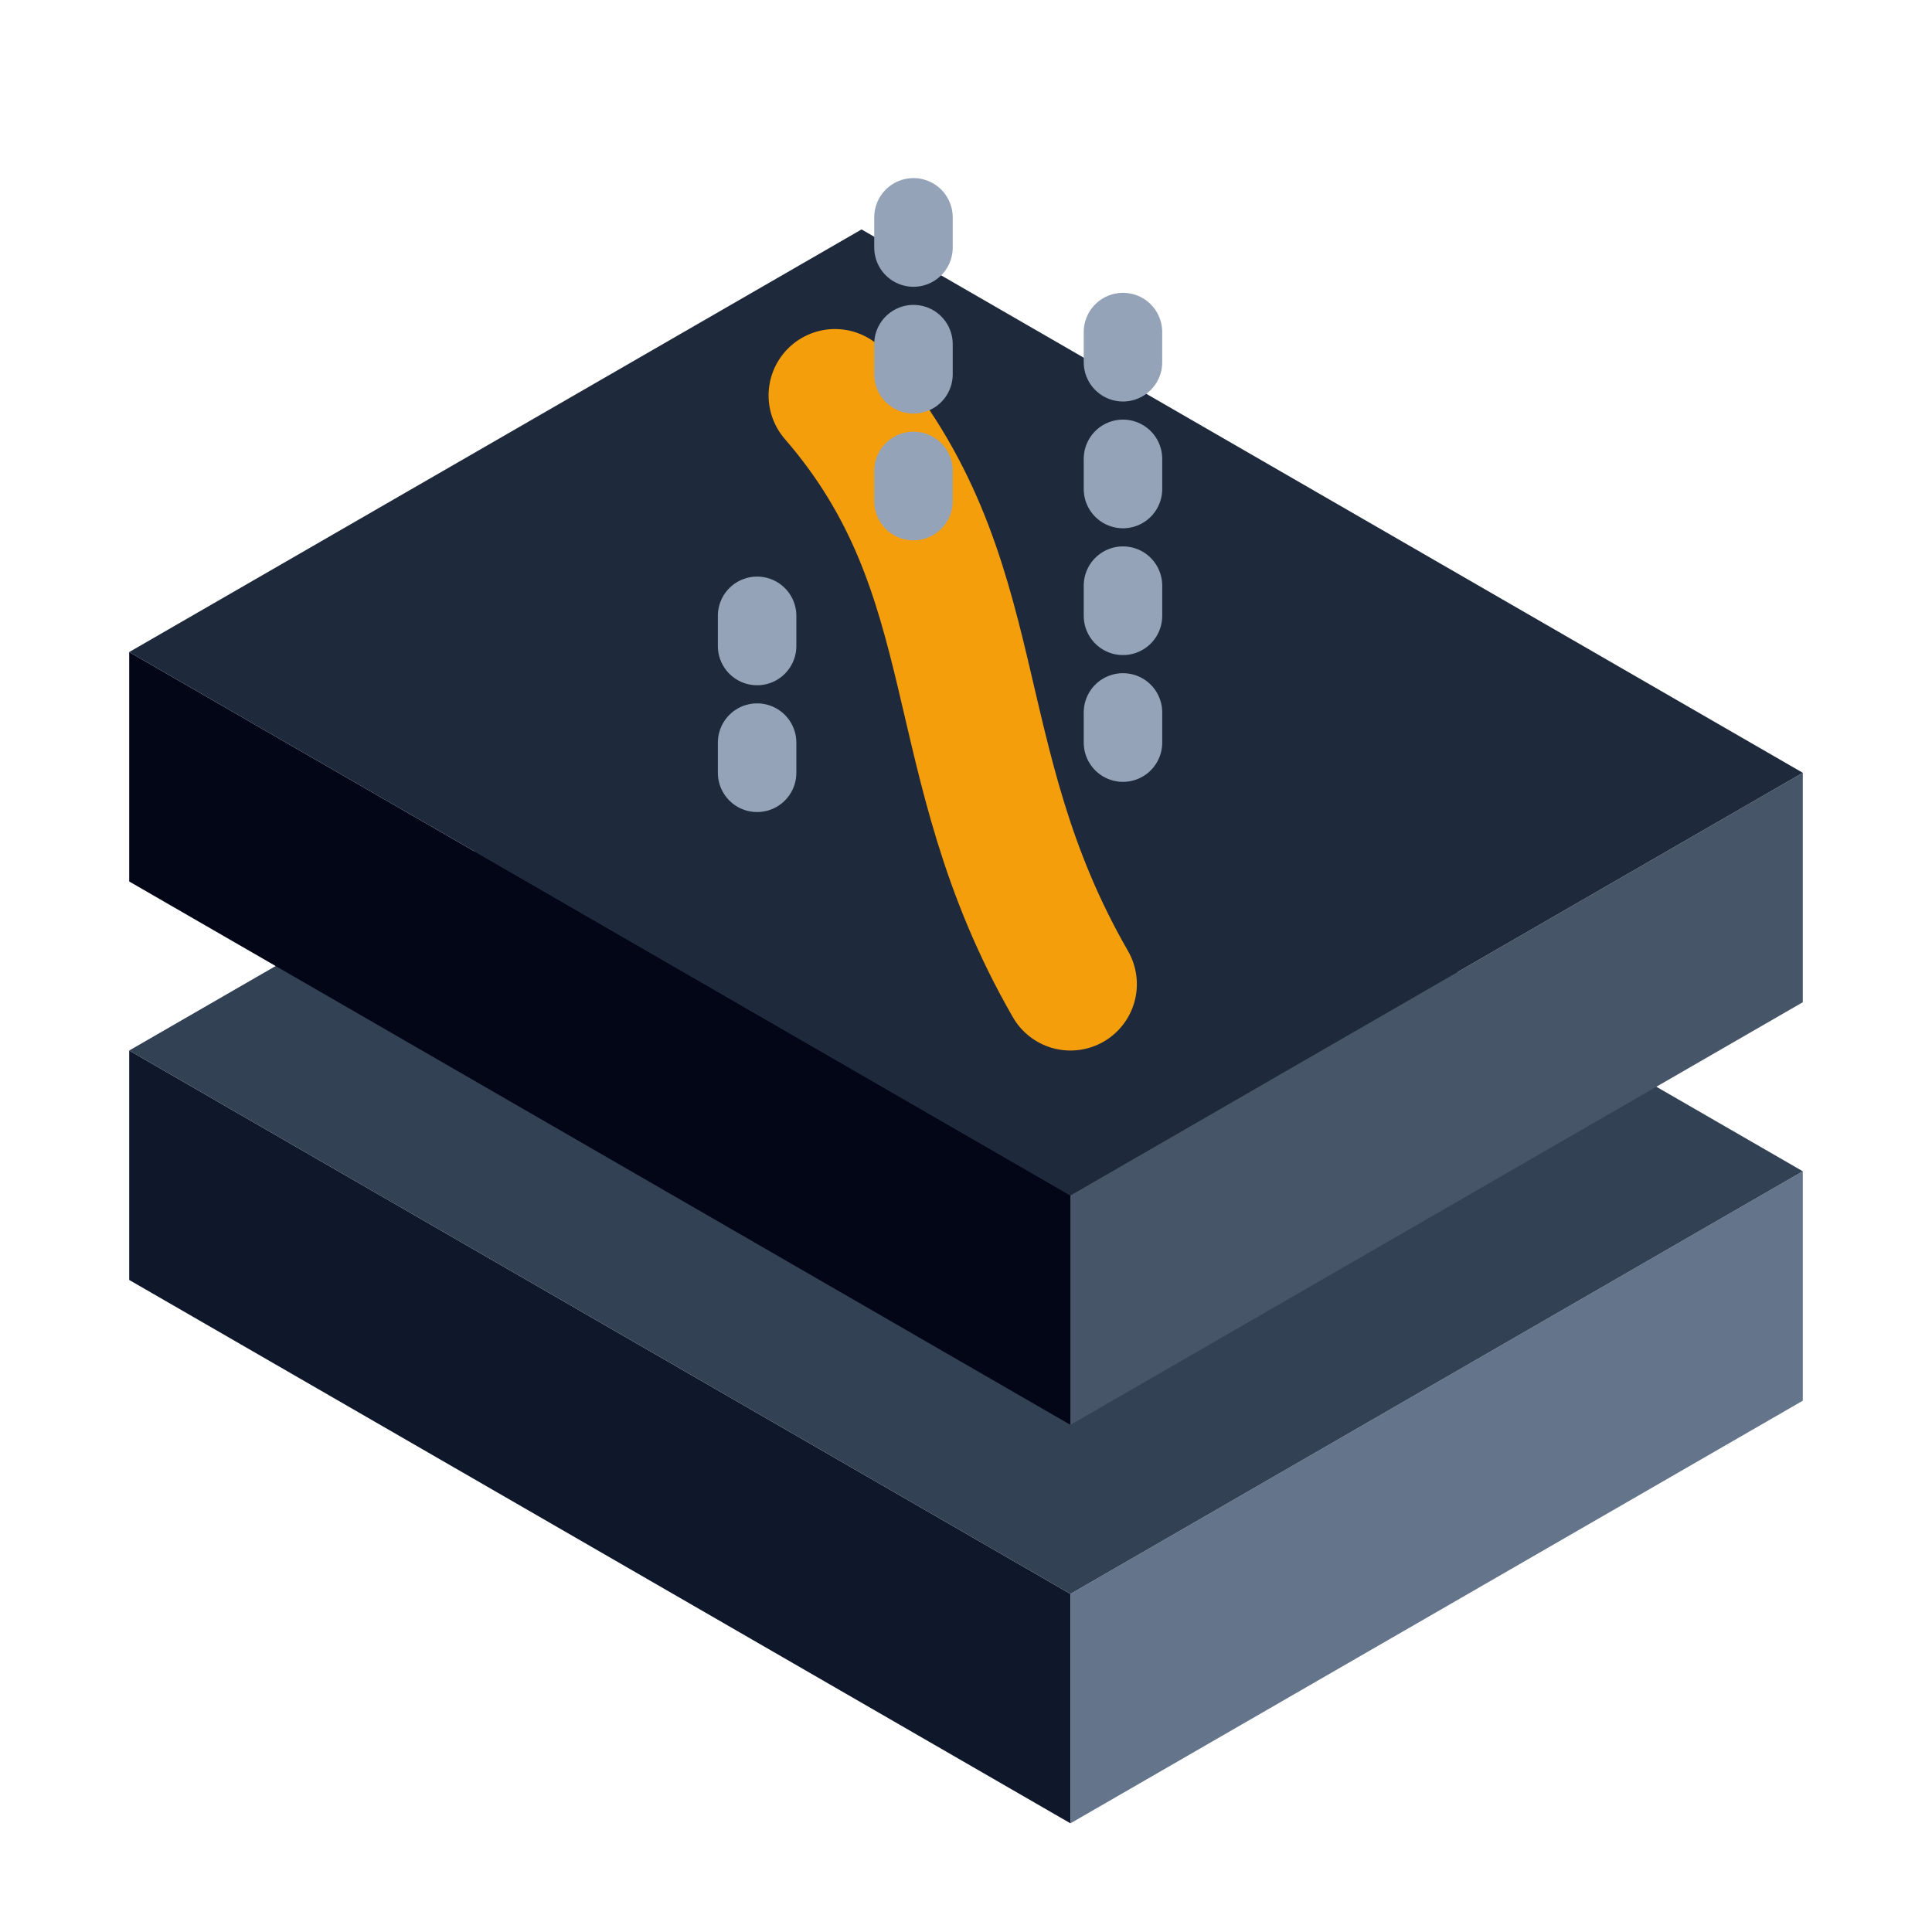
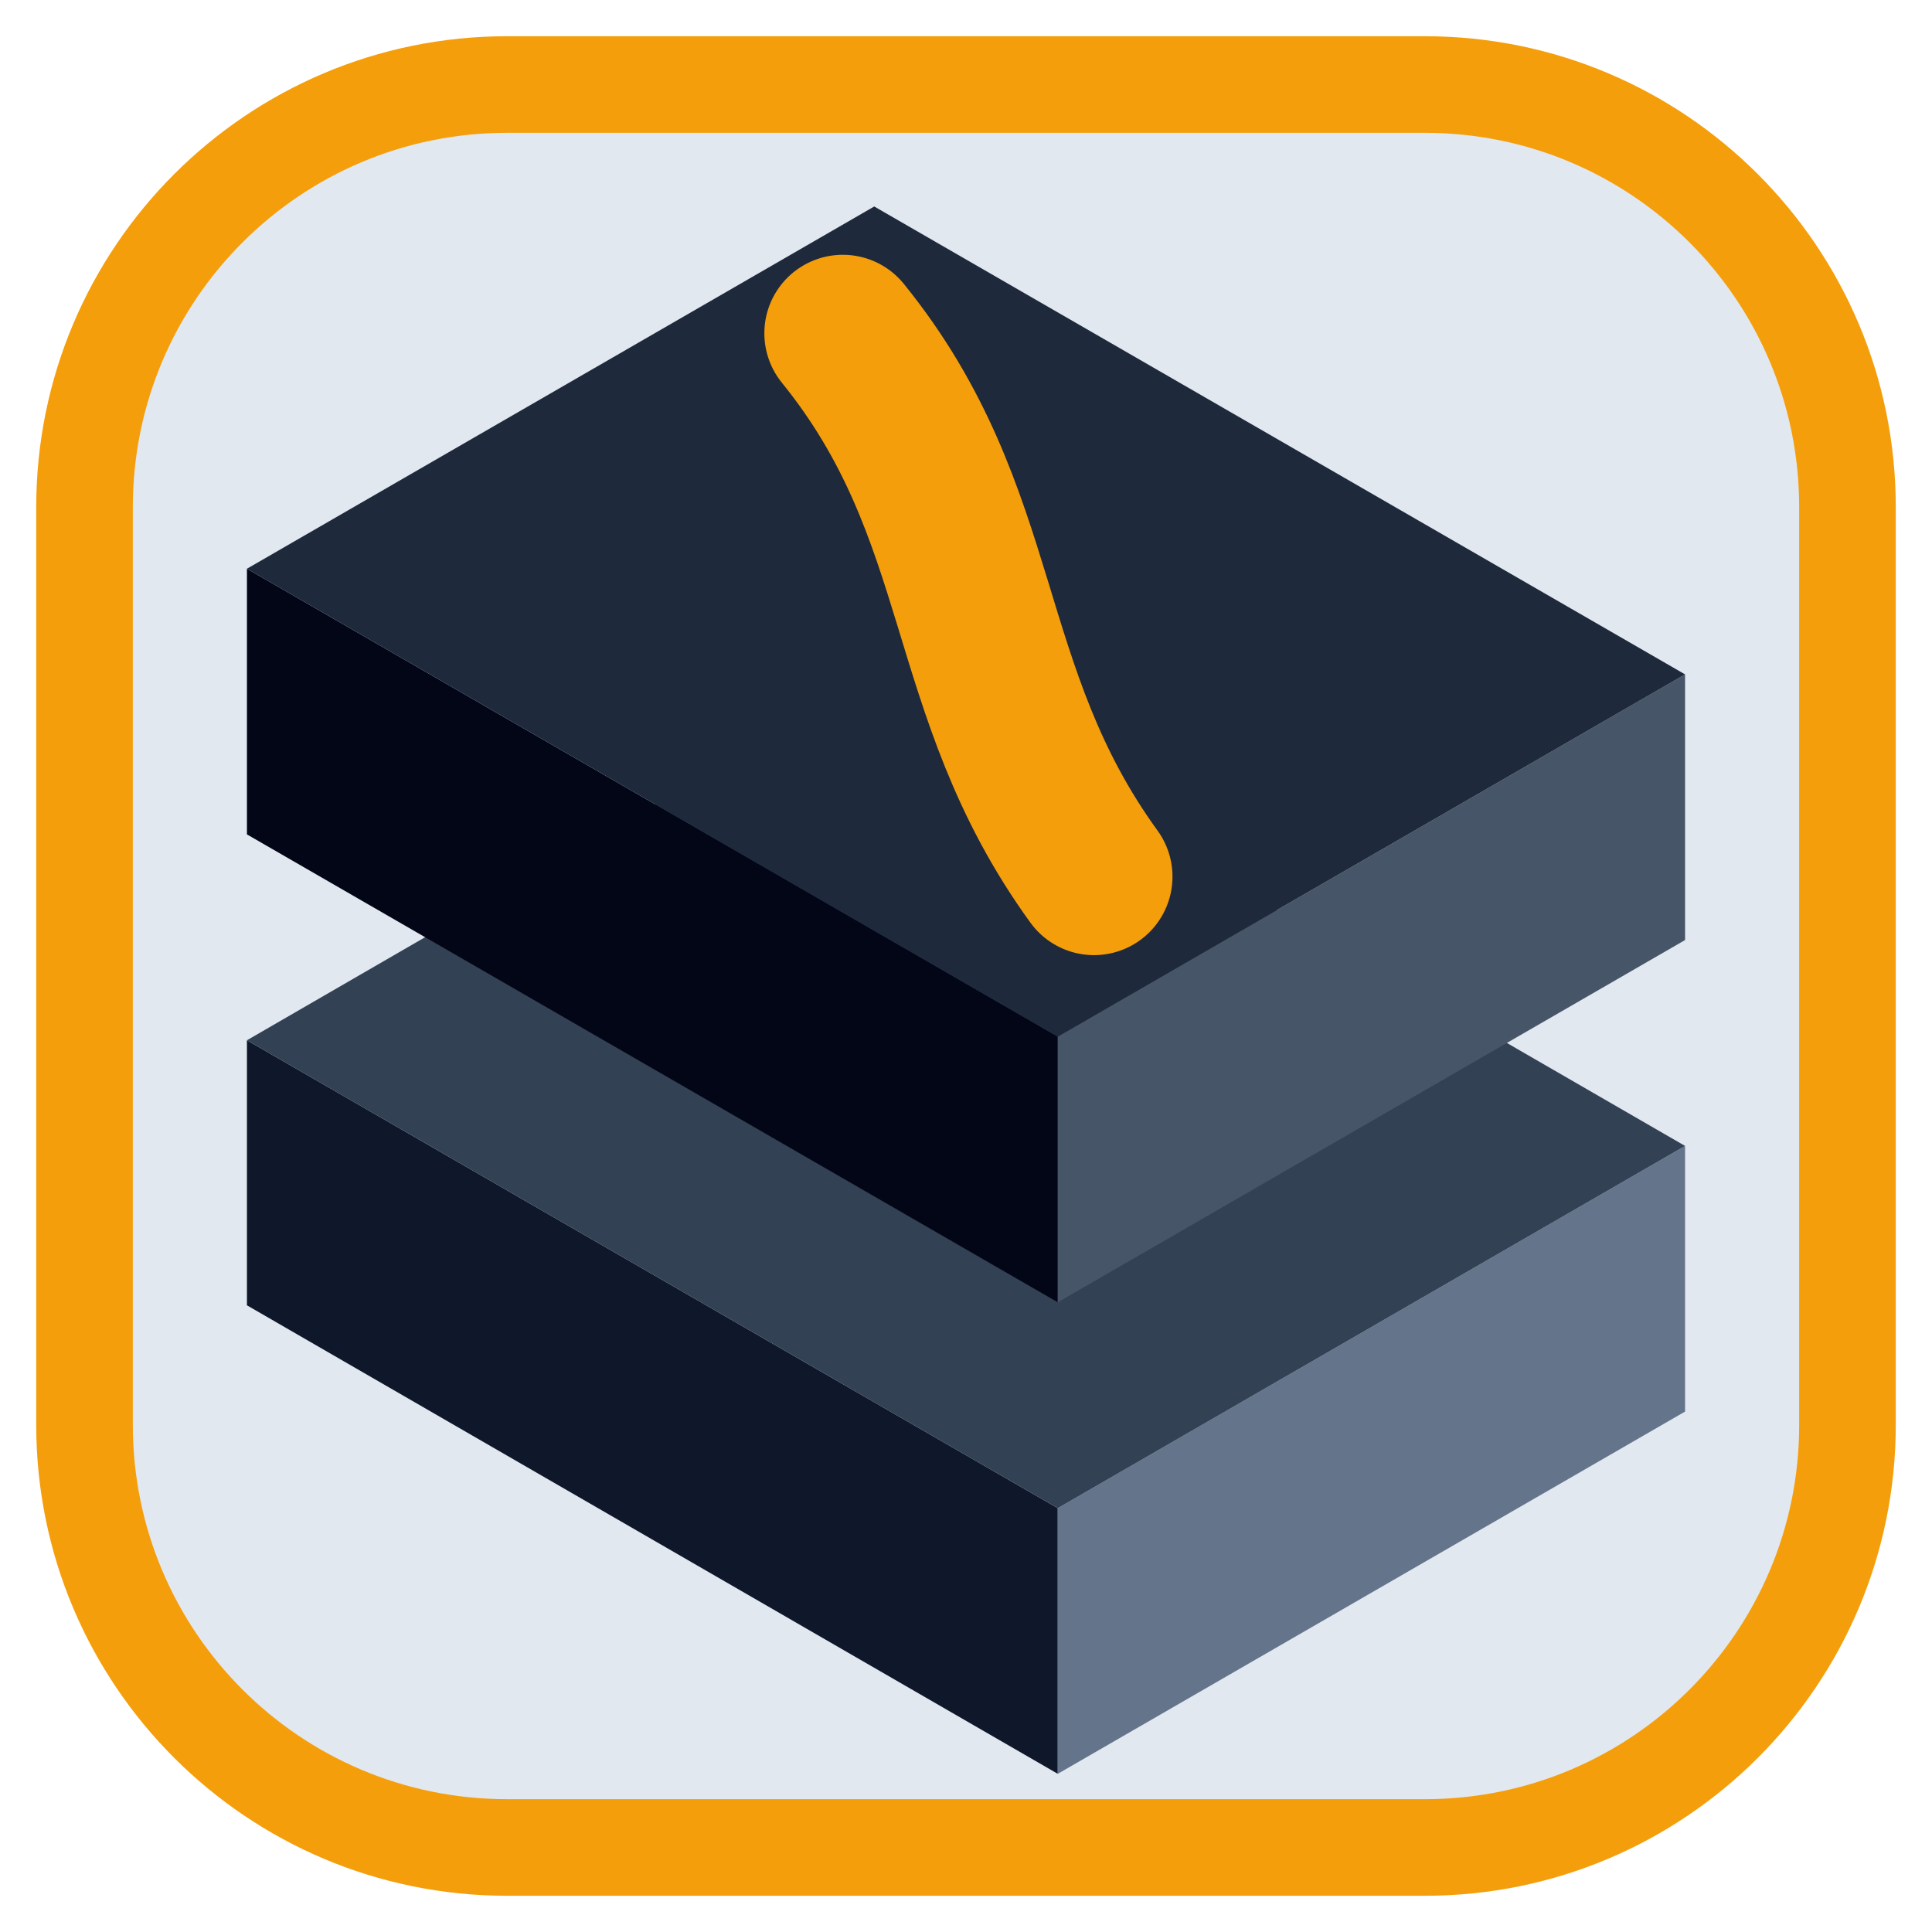
<svg xmlns="http://www.w3.org/2000/svg" viewBox="0 0 32 32" role="img" aria-labelledby="title desc">
-   <polygon points="2.14,17.40 17.73,26.40 17.73,30.20 2.14,21.20" fill="#0F172A" />
-   <polygon points="29.86,19.40 17.73,26.40 17.73,30.20 29.86,23.20" fill="#64748B" />
-   <polygon points="14.27,10.40 29.86,19.40 17.73,26.40 2.14,17.40" fill="#334155" />
-   <polygon points="2.14,10.80 17.73,19.80 17.73,23.60 2.14,14.60" fill="#020617" />
-   <polygon points="29.86,12.80 17.73,19.80 17.73,23.60 29.86,16.60" fill="#475569" />
-   <polygon points="14.27,3.80 29.86,12.80 17.73,19.80 2.14,10.80" fill="#1E293B" />
-   <path d="M 13.83 6.55 C 16.43 9.55, 15.57 12.55, 17.73 16.30" fill="none" stroke="#F59E0B" stroke-width="2.2" stroke-linecap="round" stroke-linejoin="round" />
-   <line x1="15.13" y1="8.30" x2="15.13" y2="3.30" stroke="#94A3B8" stroke-width="1.3" stroke-linecap="round" stroke-dasharray="0.5 1.6" />
-   <line x1="18.60" y1="12.30" x2="18.60" y2="5.30" stroke="#94A3B8" stroke-width="1.3" stroke-linecap="round" stroke-dasharray="0.5 1.6" />
-   <line x1="12.54" y1="12.80" x2="12.54" y2="8.80" stroke="#94A3B8" stroke-width="1.3" stroke-linecap="round" stroke-dasharray="0.5 1.6" />
+   <rect x="1.4" y="1.4" width="29.2" height="29.2" rx="7" fill="#E2E8F0" stroke="#F59E0B" stroke-width="1.6" />
+   <polygon points="4.09,17.23 17.52,24.98 17.52,29.38 4.09,21.62" fill="#0F172A" />
+   <polygon points="27.91,18.98 17.52,24.98 17.52,29.38 27.91,23.38" fill="#64748B" />
+   <polygon points="14.48,11.22 27.91,18.98 17.52,24.98 4.09,17.23" fill="#334155" />
+   <polygon points="4.09,9.42 17.52,17.17 17.52,21.57 4.09,13.82" fill="#020617" />
+   <polygon points="27.91,11.17 17.52,17.17 17.52,21.57 27.91,15.57" fill="#475569" />
+   <polygon points="14.48,3.42 27.91,11.17 17.52,17.17 4.09,9.42" fill="#1E293B" />
+   <path d="M 13.96 5.52 C 16.39 8.52, 15.87 11.42, 18.12 14.52" fill="none" stroke="#F59E0B" stroke-width="2.6" stroke-linecap="round" stroke-linejoin="round" />
</svg>
